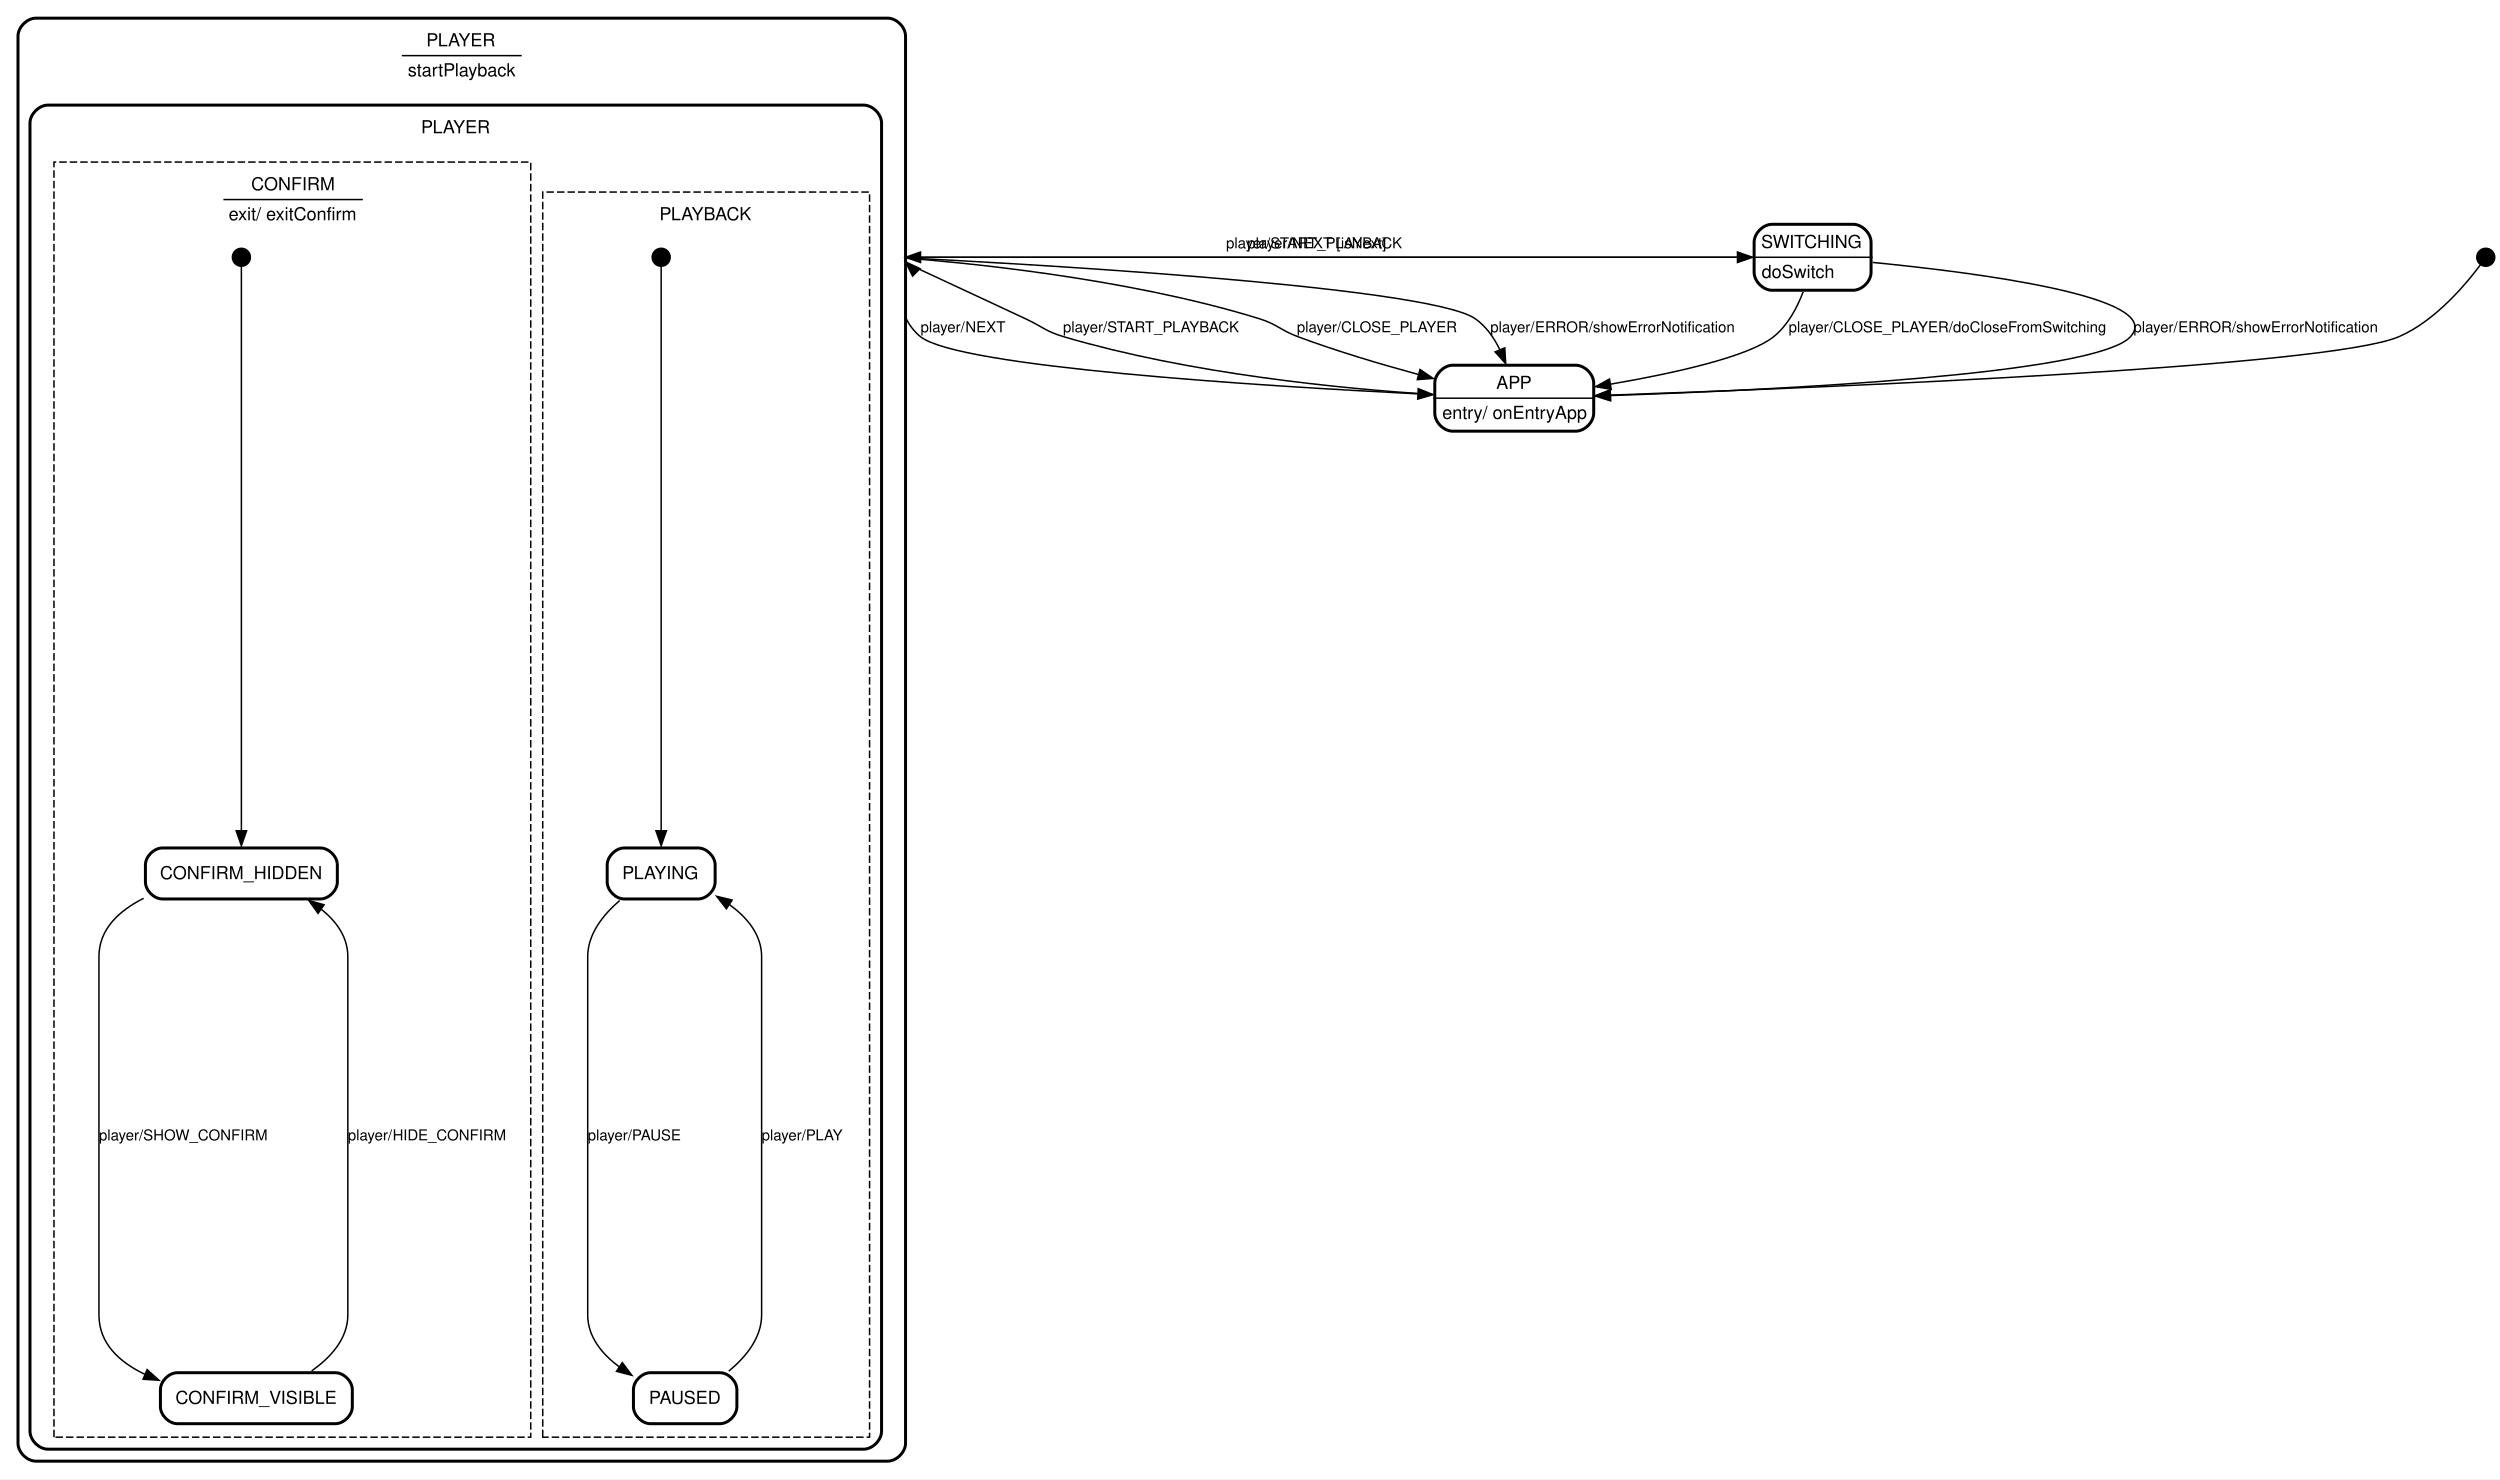
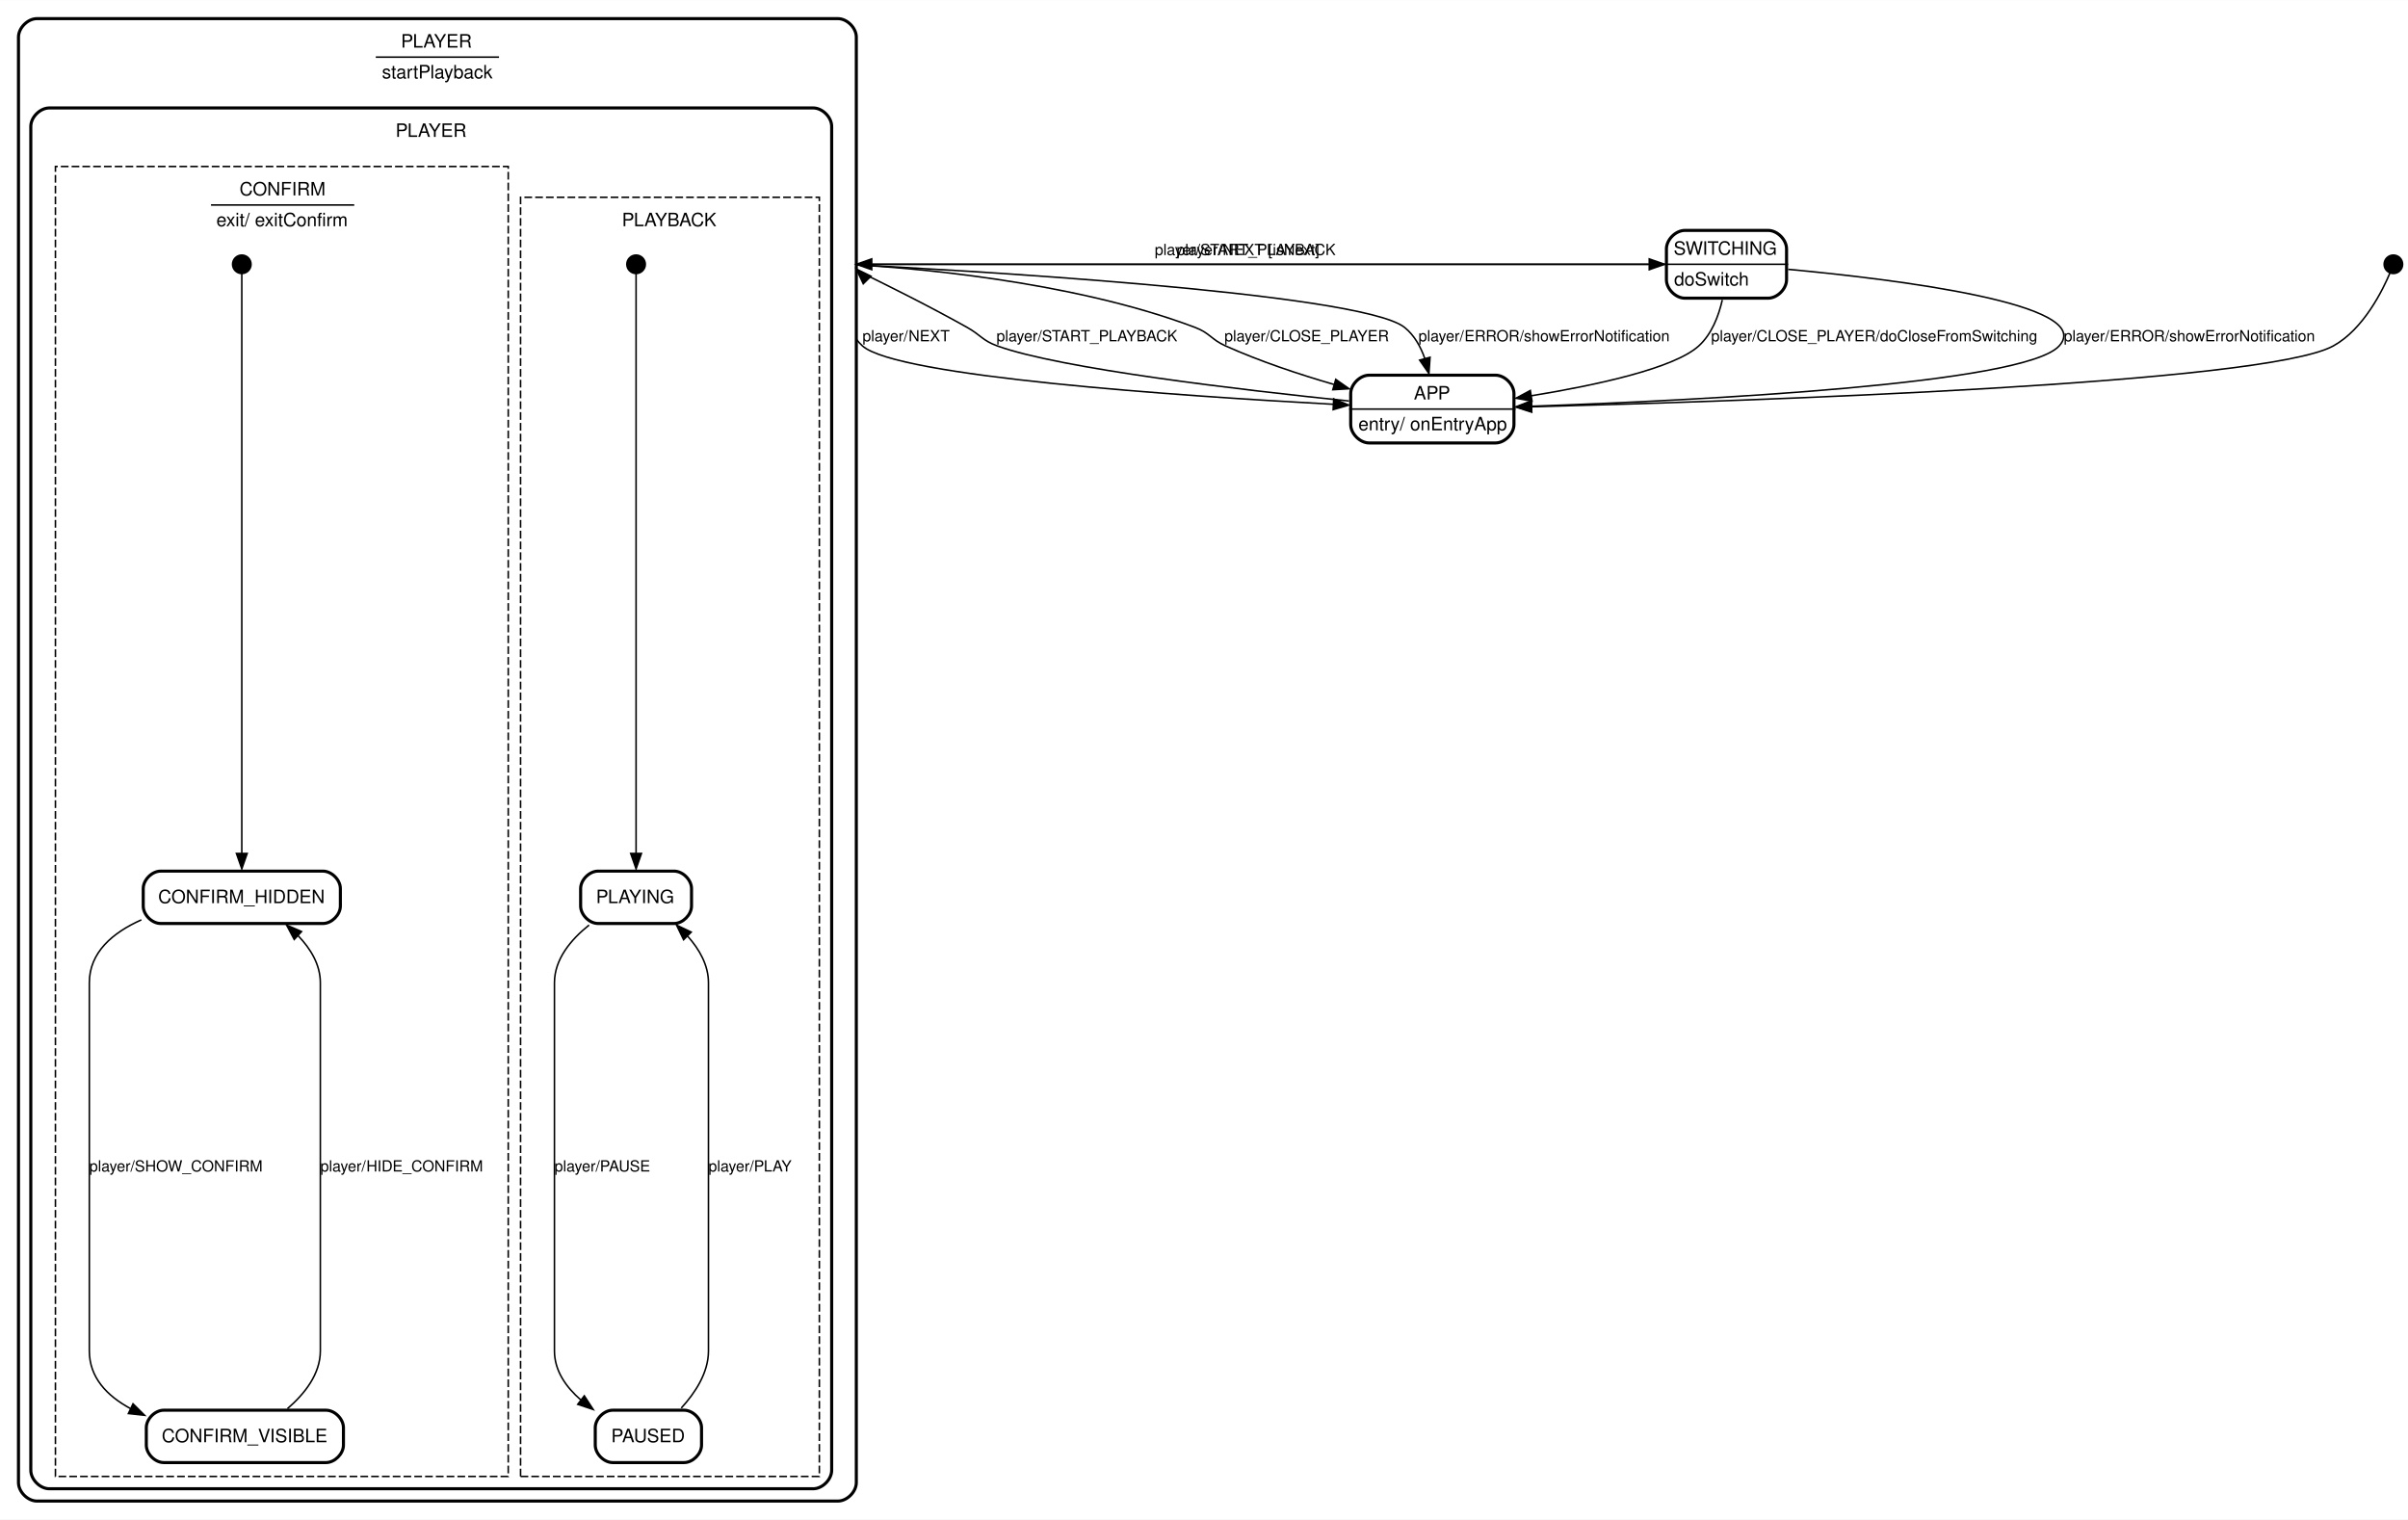
- <svg xmlns="http://www.w3.org/2000/svg" width="1668pt" height="987pt" viewBox="0.00 0.00 1667.50 986.50">
+ <svg xmlns="http://www.w3.org/2000/svg" width="1564pt" height="987pt" viewBox="0.00 0.00 1563.50 986.50">
  <g id="graph0" class="graph" transform="scale(1 1) rotate(0) translate(4 982.5)">
-     <polygon fill="#ffffff" stroke="transparent" points="-4,4 -4,-982.5 1663.5,-982.5 1663.5,4 -4,4" />
+     <polygon fill="#ffffff" stroke="transparent" points="-4,4 -4,-982.5 1559.5,-982.5 1559.5,4 -4,4" />
    <g id="clust1" class="cluster">
-       <path fill="none" stroke="#000000" stroke-width="2" d="M20,-8C20,-8 588,-8 588,-8 594,-8 600,-14 600,-20 600,-20 600,-958.5 600,-958.5 600,-964.5 594,-970.5 588,-970.5 588,-970.5 20,-970.5 20,-970.5 14,-970.5 8,-964.5 8,-958.5 8,-958.5 8,-20 8,-20 8,-14 14,-8 20,-8" />
-       <text text-anchor="start" x="280.328" y="-951.7" font-family="Helvetica,sans-Serif" font-size="12.00" fill="#000000">PLAYER</text>
-       <text text-anchor="start" x="267.993" y="-931.7" font-family="Helvetica,sans-Serif" font-size="12.00" fill="#000000">startPlayback</text>
-       <polygon fill="#000000" stroke="#000000" points="264,-945.5 264,-945.5 344,-945.5 344,-945.5 264,-945.5" />
+       <path fill="none" stroke="#000000" stroke-width="2" d="M20,-8C20,-8 540,-8 540,-8 546,-8 552,-14 552,-20 552,-20 552,-958.5 552,-958.5 552,-964.5 546,-970.5 540,-970.5 540,-970.5 20,-970.5 20,-970.5 14,-970.5 8,-964.5 8,-958.5 8,-958.5 8,-20 8,-20 8,-14 14,-8 20,-8" />
+       <text text-anchor="start" x="256.328" y="-951.7" font-family="Helvetica,sans-Serif" font-size="12.00" fill="#000000">PLAYER</text>
+       <text text-anchor="start" x="243.993" y="-931.7" font-family="Helvetica,sans-Serif" font-size="12.00" fill="#000000">startPlayback</text>
+       <polygon fill="#000000" stroke="#000000" points="240,-945.5 240,-945.5 320,-945.5 320,-945.5 240,-945.5" />
    </g>
    <g id="clust2" class="cluster">
-       <path fill="none" stroke="#000000" stroke-width="2" d="M28,-16C28,-16 572,-16 572,-16 578,-16 584,-22 584,-28 584,-28 584,-900.5 584,-900.5 584,-906.5 578,-912.5 572,-912.5 572,-912.5 28,-912.5 28,-912.5 22,-912.5 16,-906.5 16,-900.5 16,-900.5 16,-28 16,-28 16,-22 22,-16 28,-16" />
-       <text text-anchor="start" x="276.828" y="-893.7" font-family="Helvetica,sans-Serif" font-size="12.00" fill="#000000">PLAYER</text>
+       <path fill="none" stroke="#000000" stroke-width="2" d="M28,-16C28,-16 524,-16 524,-16 530,-16 536,-22 536,-28 536,-28 536,-900.5 536,-900.5 536,-906.5 530,-912.5 524,-912.5 524,-912.5 28,-912.5 28,-912.5 22,-912.5 16,-906.5 16,-900.5 16,-900.5 16,-28 16,-28 16,-22 22,-16 28,-16" />
+       <text text-anchor="start" x="252.828" y="-893.7" font-family="Helvetica,sans-Serif" font-size="12.00" fill="#000000">PLAYER</text>
    </g>
    <g id="clust3" class="cluster">
-       <polygon fill="none" stroke="#000000" stroke-dasharray="5,2" points="358,-24 358,-854.5 576,-854.5 576,-24 358,-24" />
-       <text text-anchor="start" x="435.825" y="-835.7" font-family="Helvetica,sans-Serif" font-size="12.00" fill="#000000">PLAYBACK</text>
+       <polygon fill="none" stroke="#000000" stroke-dasharray="5,2" points="334,-24 334,-854.5 528,-854.5 528,-24 334,-24" />
+       <text text-anchor="start" x="399.825" y="-835.7" font-family="Helvetica,sans-Serif" font-size="12.00" fill="#000000">PLAYBACK</text>
    </g>
    <g id="clust4" class="cluster">
-       <polygon fill="none" stroke="#000000" stroke-dasharray="5,2" points="32,-24 32,-874.5 350,-874.5 350,-24 32,-24" />
-       <text text-anchor="start" x="163.508" y="-855.7" font-family="Helvetica,sans-Serif" font-size="12.00" fill="#000000">CONFIRM</text>
-       <text text-anchor="start" x="148.501" y="-835.7" font-family="Helvetica,sans-Serif" font-size="12.00" fill="#000000">exit/ exitConfirm</text>
-       <polygon fill="#000000" stroke="#000000" points="145,-849.5 145,-849.5 238,-849.5 238,-849.5 145,-849.5" />
+       <polygon fill="none" stroke="#000000" stroke-dasharray="5,2" points="32,-24 32,-874.5 326,-874.5 326,-24 32,-24" />
+       <text text-anchor="start" x="151.508" y="-855.7" font-family="Helvetica,sans-Serif" font-size="12.00" fill="#000000">CONFIRM</text>
+       <text text-anchor="start" x="136.501" y="-835.7" font-family="Helvetica,sans-Serif" font-size="12.00" fill="#000000">exit/ exitConfirm</text>
+       <polygon fill="#000000" stroke="#000000" points="133,-849.5 133,-849.5 226,-849.5 226,-849.5 133,-849.5" />
    </g>
    <g id="node1" class="node">
-       <ellipse fill="#000000" stroke="#000000" stroke-width="2" cx="1654" cy="-811" rx="5.5" ry="5.5" />
+       <ellipse fill="#000000" stroke="#000000" stroke-width="2" cx="1550" cy="-811" rx="5.5" ry="5.5" />
    </g>
    <g id="node2" class="node">
-       <polygon fill="#ffffff" stroke="transparent" stroke-width="2" points="1060,-740 952,-740 952,-694 1060,-694 1060,-740" />
-       <text text-anchor="start" x="993.996" y="-723.2" font-family="Helvetica,sans-Serif" font-size="12.00" fill="#000000">APP</text>
-       <text text-anchor="start" x="957.985" y="-703.2" font-family="Helvetica,sans-Serif" font-size="12.00" fill="#000000">entry/ onEntryApp</text>
-       <polygon fill="#000000" stroke="#000000" points="952,-717 952,-717 1060,-717 1060,-717 952,-717" />
-       <path fill="none" stroke="#000000" stroke-width="2" d="M965,-695C965,-695 1047,-695 1047,-695 1053,-695 1059,-701 1059,-707 1059,-707 1059,-727 1059,-727 1059,-733 1053,-739 1047,-739 1047,-739 965,-739 965,-739 959,-739 953,-733 953,-727 953,-727 953,-707 953,-707 953,-701 959,-695 965,-695" />
+       <polygon fill="#ffffff" stroke="transparent" stroke-width="2" points="980,-740 872,-740 872,-694 980,-694 980,-740" />
+       <text text-anchor="start" x="913.996" y="-723.2" font-family="Helvetica,sans-Serif" font-size="12.00" fill="#000000">APP</text>
+       <text text-anchor="start" x="877.985" y="-703.2" font-family="Helvetica,sans-Serif" font-size="12.00" fill="#000000">entry/ onEntryApp</text>
+       <polygon fill="#000000" stroke="#000000" points="872,-717 872,-717 980,-717 980,-717 872,-717" />
+       <path fill="none" stroke="#000000" stroke-width="2" d="M885,-695C885,-695 967,-695 967,-695 973,-695 979,-701 979,-707 979,-707 979,-727 979,-727 979,-733 973,-739 967,-739 967,-739 885,-739 885,-739 879,-739 873,-733 873,-727 873,-727 873,-707 873,-707 873,-701 879,-695 885,-695" />
    </g>
    <g id="edge1" class="edge">
-       <path fill="none" stroke="#000000" d="M1650.727,-806.369C1642.796,-795.578 1621.326,-768.854 1596,-758 1548.698,-737.728 1213.635,-724.062 1070.534,-719.088" />
-       <polygon fill="#000000" stroke="#000000" points="1070.273,-715.577 1060.159,-718.731 1070.033,-722.573 1070.273,-715.577" />
-       <text text-anchor="middle" x="1615.389" y="-761" font-family="Helvetica,sans-Serif" font-size="10.00" fill="#000000"> </text>
+       <path fill="none" stroke="#000000" d="M1547.953,-805.751C1543.309,-794.648 1530.816,-768.908 1511,-758 1466.351,-733.423 1133.64,-722.209 990.818,-718.49" />
+       <polygon fill="#000000" stroke="#000000" points="990.547,-714.982 980.46,-718.225 990.367,-721.98 990.547,-714.982" />
+       <text text-anchor="middle" x="1525.389" y="-761" font-family="Helvetica,sans-Serif" font-size="10.00" fill="#000000"> </text>
    </g>
    <g id="edge2" class="edge">
-       <path fill="none" stroke="#000000" d="M951.777,-719.451C890.799,-723.337 789.342,-733.22 705.533,-758 693.509,-761.555 691.357,-764.686 680,-770 651.31,-783.425 617.317,-799.236 601.269,-806.694" />
-       <polygon fill="#000000" stroke="#000000" points="604.706,-798.442 600,-807.934 609.598,-803.448 604.706,-798.442" />
-       <text text-anchor="start" x="705" y="-761" font-family="Helvetica,sans-Serif" font-size="10.00" fill="#000000">player/START_PLAYBACK   </text>
+       <path fill="none" stroke="#000000" d="M871.902,-722.22C801.997,-729.418 684.417,-743.191 643.533,-758 633.953,-761.47 632.881,-765.006 624,-770 598.961,-784.08 568.572,-799.108 553.47,-806.442" />
+       <polygon fill="#000000" stroke="#000000" points="556.512,-798.352 552,-807.938 561.505,-803.258 556.512,-798.352" />
+       <text text-anchor="start" x="643" y="-761" font-family="Helvetica,sans-Serif" font-size="10.00" fill="#000000">player/START_PLAYBACK   </text>
    </g>
    <g id="node3" class="node">
-       <polygon fill="#ffffff" stroke="transparent" stroke-width="2" points="1245,-834 1165,-834 1165,-788 1245,-788 1245,-834" />
-       <text text-anchor="start" x="1170.673" y="-817.2" font-family="Helvetica,sans-Serif" font-size="12.00" fill="#000000">SWITCHING</text>
-       <text text-anchor="start" x="1171" y="-797.2" font-family="Helvetica,sans-Serif" font-size="12.00" fill="#000000">doSwitch</text>
-       <polygon fill="#000000" stroke="#000000" points="1165,-811 1165,-811 1245,-811 1245,-811 1165,-811" />
-       <path fill="none" stroke="#000000" stroke-width="2" d="M1178,-789C1178,-789 1232,-789 1232,-789 1238,-789 1244,-795 1244,-801 1244,-801 1244,-821 1244,-821 1244,-827 1238,-833 1232,-833 1232,-833 1178,-833 1178,-833 1172,-833 1166,-827 1166,-821 1166,-821 1166,-801 1166,-801 1166,-795 1172,-789 1178,-789" />
+       <polygon fill="#ffffff" stroke="transparent" stroke-width="2" points="1157,-834 1077,-834 1077,-788 1157,-788 1157,-834" />
+       <text text-anchor="start" x="1082.673" y="-817.2" font-family="Helvetica,sans-Serif" font-size="12.00" fill="#000000">SWITCHING</text>
+       <text text-anchor="start" x="1083" y="-797.2" font-family="Helvetica,sans-Serif" font-size="12.00" fill="#000000">doSwitch</text>
+       <polygon fill="#000000" stroke="#000000" points="1077,-811 1077,-811 1157,-811 1157,-811 1077,-811" />
+       <path fill="none" stroke="#000000" stroke-width="2" d="M1090,-789C1090,-789 1144,-789 1144,-789 1150,-789 1156,-795 1156,-801 1156,-801 1156,-821 1156,-821 1156,-827 1150,-833 1144,-833 1144,-833 1090,-833 1090,-833 1084,-833 1078,-827 1078,-821 1078,-821 1078,-801 1078,-801 1078,-795 1084,-789 1090,-789" />
    </g>
    <g id="edge7" class="edge">
-       <path fill="none" stroke="#000000" d="M1198.719,-787.979C1194.714,-777.395 1188.451,-765.545 1179,-758 1162.139,-744.54 1112.106,-733.554 1070.157,-726.354" />
-       <polygon fill="#000000" stroke="#000000" points="1070.685,-722.894 1060.245,-724.696 1069.53,-729.798 1070.685,-722.894" />
-       <text text-anchor="start" x="1189" y="-761" font-family="Helvetica,sans-Serif" font-size="10.00" fill="#000000">player/CLOSE_PLAYER/doCloseFromSwitching   </text>
+       <path fill="none" stroke="#000000" d="M1114.282,-787.858C1111.894,-777.378 1107.411,-765.65 1099,-758 1082.986,-743.436 1032.591,-732.523 990.294,-725.633" />
+       <polygon fill="#000000" stroke="#000000" points="990.723,-722.158 980.3,-724.054 989.631,-729.072 990.723,-722.158" />
+       <text text-anchor="start" x="1107" y="-761" font-family="Helvetica,sans-Serif" font-size="10.00" fill="#000000">player/CLOSE_PLAYER/doCloseFromSwitching   </text>
    </g>
    <g id="edge8" class="edge">
-       <path fill="none" stroke="#000000" d="M1245.099,-807.55C1313.031,-800.929 1441.155,-784.685 1417,-758 1394.215,-732.829 1180.197,-722.461 1070.367,-718.77" />
-       <polygon fill="#000000" stroke="#000000" points="1070.183,-715.263 1060.074,-718.434 1069.954,-722.259 1070.183,-715.263" />
-       <text text-anchor="start" x="1419" y="-761" font-family="Helvetica,sans-Serif" font-size="10.00" fill="#000000">player/ERROR/showErrorNotification   </text>
+       <path fill="none" stroke="#000000" d="M1157.03,-807.724C1226.014,-801.307 1357.668,-785.278 1333,-758 1310.504,-733.124 1099.589,-722.636 990.579,-718.846" />
+       <polygon fill="#000000" stroke="#000000" points="990.471,-715.341 980.358,-718.5 990.234,-722.337 990.471,-715.341" />
+       <text text-anchor="start" x="1336" y="-761" font-family="Helvetica,sans-Serif" font-size="10.00" fill="#000000">player/ERROR/showErrorNotification   </text>
    </g>
    <g id="edge9" class="edge">
-       <path fill="none" stroke="#000000" d="M1164.901,-811C1040.997,-811 668.599,-811 602.189,-811" />
-       <polygon fill="#000000" stroke="#000000" points="610,-807.5 600,-811 610,-814.5 610,-807.5" />
-       <text text-anchor="start" x="813.766" y="-817" font-family="Helvetica,sans-Serif" font-size="10.00" fill="#000000">player/START_PLAYBACK   </text>
+       <path fill="none" stroke="#000000" d="M1076.847,-811C958.872,-811 617.621,-811 554.207,-811" />
+       <polygon fill="#000000" stroke="#000000" points="562,-807.5 552,-811 562,-814.5 562,-807.5" />
+       <text text-anchor="start" x="745.766" y="-817" font-family="Helvetica,sans-Serif" font-size="10.00" fill="#000000">player/START_PLAYBACK   </text>
    </g>
    <g id="edge3" class="edge">
-       <path fill="none" stroke="#000000" d="M599.998,-810.442C630.999,-808.115 745.983,-797.972 836,-770 848.058,-766.253 849.918,-762.407 861.751,-758 887.598,-748.374 916.755,-739.694 942.056,-732.825" />
-       <polygon fill="#000000" stroke="#000000" points="943.156,-736.154 951.912,-730.188 941.347,-729.392 943.156,-736.154" />
-       <text text-anchor="start" x="861" y="-761" font-family="Helvetica,sans-Serif" font-size="10.00" fill="#000000">player/CLOSE_PLAYER   </text>
+       <path fill="none" stroke="#000000" d="M551.997,-810.619C581.933,-808.976 689.857,-801.101 772,-770 781.606,-766.363 782.377,-762.199 791.751,-758 814.03,-748.019 839.43,-739.571 862.097,-732.985" />
+       <polygon fill="#000000" stroke="#000000" points="863.297,-736.283 871.961,-730.185 861.385,-729.549 863.297,-736.283" />
+       <text text-anchor="start" x="791" y="-761" font-family="Helvetica,sans-Serif" font-size="10.00" fill="#000000">player/CLOSE_PLAYER   </text>
    </g>
    <g id="edge4" class="edge">
-       <path fill="none" stroke="#000000" d="M599.996,-810.617C652.576,-808.036 947.649,-792.611 980,-770 987.245,-764.936 992.56,-757.268 996.422,-749.326" />
-       <polygon fill="#000000" stroke="#000000" points="999.687,-750.592 1000.318,-740.016 993.229,-747.89 999.687,-750.592" />
-       <text text-anchor="start" x="990" y="-761" font-family="Helvetica,sans-Serif" font-size="10.00" fill="#000000">player/ERROR/showErrorNotification   </text>
+       <path fill="none" stroke="#000000" d="M551.999,-810.609C602.794,-808.056 879.223,-793.165 908,-770 914.334,-764.901 918.45,-757.474 921.122,-749.784" />
+       <polygon fill="#000000" stroke="#000000" points="924.519,-750.63 923.792,-740.06 917.769,-748.777 924.519,-750.63" />
+       <text text-anchor="start" x="917" y="-761" font-family="Helvetica,sans-Serif" font-size="10.00" fill="#000000">player/ERROR/showErrorNotification   </text>
    </g>
    <g id="edge6" class="edge">
-       <path fill="none" stroke="#000000" d="M599.997,-770.714C602.485,-765.839 605.739,-761.394 609.993,-758 635.322,-737.795 835.995,-725.193 941.564,-719.895" />
-       <polygon fill="#000000" stroke="#000000" points="941.969,-723.38 951.784,-719.39 941.623,-716.388 941.969,-723.38" />
-       <text text-anchor="start" x="610" y="-761" font-family="Helvetica,sans-Serif" font-size="10.00" fill="#000000">player/NEXT   </text>
+       <path fill="none" stroke="#000000" d="M551.998,-762.392C553.176,-760.807 554.502,-759.332 555.993,-758 578.298,-738.066 761.866,-725.521 861.777,-720.103" />
+       <polygon fill="#000000" stroke="#000000" points="861.966,-723.598 871.765,-719.57 861.593,-716.608 861.966,-723.598" />
+       <text text-anchor="start" x="556" y="-761" font-family="Helvetica,sans-Serif" font-size="10.00" fill="#000000">player/NEXT   </text>
    </g>
    <g id="edge5" class="edge">
-       <path fill="none" stroke="#000000" d="M599.999,-811C658.336,-811 1019.816,-811 1154.498,-811" />
-       <polygon fill="#000000" stroke="#000000" points="1154.901,-814.5 1164.901,-811 1154.901,-807.5 1154.901,-814.5" />
-       <text text-anchor="start" x="827.94" y="-817" font-family="Helvetica,sans-Serif" font-size="10.00" fill="#000000">player/NEXT [isNext]   </text>
+       <path fill="none" stroke="#000000" d="M551.997,-811C607.637,-811 938.532,-811 1066.509,-811" />
+       <polygon fill="#000000" stroke="#000000" points="1066.847,-814.5 1076.847,-811 1066.847,-807.5 1066.847,-814.5" />
+       <text text-anchor="start" x="759.94" y="-817" font-family="Helvetica,sans-Serif" font-size="10.00" fill="#000000">player/NEXT [isNext]   </text>
    </g>
    <g id="node7" class="node">
-       <ellipse fill="#000000" stroke="#000000" stroke-width="2" cx="437" cy="-811" rx="5.5" ry="5.5" />
+       <ellipse fill="#000000" stroke="#000000" stroke-width="2" cx="409" cy="-811" rx="5.5" ry="5.5" />
    </g>
    <g id="node8" class="node">
-       <polygon fill="#ffffff" stroke="transparent" stroke-width="2" points="474,-418 400,-418 400,-382 474,-382 474,-418" />
-       <text text-anchor="start" x="410.994" y="-396.2" font-family="Helvetica,sans-Serif" font-size="12.00" fill="#000000">PLAYING</text>
-       <path fill="none" stroke="#000000" stroke-width="2" d="M412.333,-383C412.333,-383 461.667,-383 461.667,-383 467.333,-383 473,-388.667 473,-394.333 473,-394.333 473,-405.667 473,-405.667 473,-411.333 467.333,-417 461.667,-417 461.667,-417 412.333,-417 412.333,-417 406.667,-417 401,-411.333 401,-405.667 401,-405.667 401,-394.333 401,-394.333 401,-388.667 406.667,-383 412.333,-383" />
+       <polygon fill="#ffffff" stroke="transparent" stroke-width="2" points="446,-418 372,-418 372,-382 446,-382 446,-418" />
+       <text text-anchor="start" x="382.994" y="-396.2" font-family="Helvetica,sans-Serif" font-size="12.00" fill="#000000">PLAYING</text>
+       <path fill="none" stroke="#000000" stroke-width="2" d="M384.333,-383C384.333,-383 433.667,-383 433.667,-383 439.333,-383 445,-388.667 445,-394.333 445,-394.333 445,-405.667 445,-405.667 445,-411.333 439.333,-417 433.667,-417 433.667,-417 384.333,-417 384.333,-417 378.667,-417 373,-411.333 373,-405.667 373,-405.667 373,-394.333 373,-394.333 373,-388.667 378.667,-383 384.333,-383" />
    </g>
    <g id="edge10" class="edge">
-       <path fill="none" stroke="#000000" d="M437,-805.49C437,-790.999 437,-750.618 437,-717 437,-717 437,-717 437,-455.5 437,-446.732 437,-437.184 437,-428.52" />
-       <polygon fill="#000000" stroke="#000000" points="440.5,-428.5 437,-418.5 433.5,-428.5 440.5,-428.5" />
-       <text text-anchor="middle" x="438.389" y="-572" font-family="Helvetica,sans-Serif" font-size="10.00" fill="#000000"> </text>
+       <path fill="none" stroke="#000000" d="M409,-805.49C409,-790.999 409,-750.618 409,-717 409,-717 409,-717 409,-455.5 409,-446.732 409,-437.184 409,-428.52" />
+       <polygon fill="#000000" stroke="#000000" points="412.5,-428.5 409,-418.5 405.5,-428.5 412.5,-428.5" />
+       <text text-anchor="middle" x="410.389" y="-572" font-family="Helvetica,sans-Serif" font-size="10.00" fill="#000000"> </text>
    </g>
    <g id="node9" class="node">
-       <polygon fill="#ffffff" stroke="transparent" stroke-width="2" points="488.5,-68 417.5,-68 417.5,-32 488.5,-32 488.5,-68" />
-       <text text-anchor="start" x="428.832" y="-46.2" font-family="Helvetica,sans-Serif" font-size="12.00" fill="#000000">PAUSED</text>
-       <path fill="none" stroke="#000000" stroke-width="2" d="M429.833,-33C429.833,-33 476.167,-33 476.167,-33 481.833,-33 487.5,-38.667 487.5,-44.333 487.5,-44.333 487.5,-55.667 487.5,-55.667 487.5,-61.333 481.833,-67 476.167,-67 476.167,-67 429.833,-67 429.833,-67 424.167,-67 418.5,-61.333 418.5,-55.667 418.5,-55.667 418.5,-44.333 418.5,-44.333 418.5,-38.667 424.167,-33 429.833,-33" />
+       <polygon fill="#ffffff" stroke="transparent" stroke-width="2" points="452.5,-68 381.5,-68 381.5,-32 452.5,-32 452.5,-68" />
+       <text text-anchor="start" x="392.832" y="-46.2" font-family="Helvetica,sans-Serif" font-size="12.00" fill="#000000">PAUSED</text>
+       <path fill="none" stroke="#000000" stroke-width="2" d="M393.833,-33C393.833,-33 440.167,-33 440.167,-33 445.833,-33 451.5,-38.667 451.5,-44.333 451.5,-44.333 451.5,-55.667 451.5,-55.667 451.5,-61.333 445.833,-67 440.167,-67 440.167,-67 393.833,-67 393.833,-67 388.167,-67 382.5,-61.333 382.5,-55.667 382.5,-55.667 382.5,-44.333 382.5,-44.333 382.5,-38.667 388.167,-33 393.833,-33" />
    </g>
    <g id="edge11" class="edge">
-       <path fill="none" stroke="#000000" d="M409.35,-381.982C398.235,-372.423 388,-359.538 388,-344.5 388,-344.5 388,-344.5 388,-105.5 388,-91.032 397.428,-79.534 409.104,-70.843" />
-       <polygon fill="#000000" stroke="#000000" points="411.079,-73.732 417.457,-65.272 407.195,-67.908 411.079,-73.732" />
-       <text text-anchor="start" x="388" y="-222" font-family="Helvetica,sans-Serif" font-size="10.00" fill="#000000">player/PAUSE   </text>
+       <path fill="none" stroke="#000000" d="M378.477,-381.981C366.695,-372.577 356,-359.822 356,-344.5 356,-344.5 356,-344.5 356,-105.5 356,-92.734 363.4,-82.128 373.045,-73.726" />
+       <polygon fill="#000000" stroke="#000000" points="375.385,-76.341 381.163,-67.461 371.108,-70.799 375.385,-76.341" />
+       <text text-anchor="start" x="356" y="-222" font-family="Helvetica,sans-Serif" font-size="10.00" fill="#000000">player/PAUSE   </text>
    </g>
    <g id="edge12" class="edge">
-       <path fill="none" stroke="#000000" d="M482.075,-68.022C493.529,-77.502 504,-90.32 504,-105.5 504,-344.5 504,-344.5 504,-344.5 504,-359.104 494.443,-370.594 482.547,-379.238" />
-       <polygon fill="#000000" stroke="#000000" points="480.508,-376.389 474.027,-384.771 484.32,-382.26 480.508,-376.389" />
-       <text text-anchor="start" x="504" y="-222" font-family="Helvetica,sans-Serif" font-size="10.00" fill="#000000">player/PLAY   </text>
+       <path fill="none" stroke="#000000" d="M438.326,-68.383C447.431,-78.29 456,-91.368 456,-105.5 456,-344.5 456,-344.5 456,-344.5 456,-355.907 450.147,-366.175 442.571,-374.687" />
+       <polygon fill="#000000" stroke="#000000" points="439.855,-372.452 435.248,-381.993 444.8,-377.408 439.855,-372.452" />
+       <text text-anchor="start" x="456" y="-222" font-family="Helvetica,sans-Serif" font-size="10.00" fill="#000000">player/PLAY   </text>
    </g>
    <g id="node11" class="node">
-       <ellipse fill="#000000" stroke="#000000" stroke-width="2" cx="157" cy="-811" rx="5.5" ry="5.5" />
+       <ellipse fill="#000000" stroke="#000000" stroke-width="2" cx="153" cy="-811" rx="5.5" ry="5.5" />
    </g>
    <g id="node12" class="node">
-       <polygon fill="#ffffff" stroke="transparent" stroke-width="2" points="222,-418 92,-418 92,-382 222,-382 222,-418" />
-       <text text-anchor="start" x="102.678" y="-396.2" font-family="Helvetica,sans-Serif" font-size="12.00" fill="#000000">CONFIRM_HIDDEN</text>
-       <path fill="none" stroke="#000000" stroke-width="2" d="M104.333,-383C104.333,-383 209.667,-383 209.667,-383 215.333,-383 221,-388.667 221,-394.333 221,-394.333 221,-405.667 221,-405.667 221,-411.333 215.333,-417 209.667,-417 209.667,-417 104.333,-417 104.333,-417 98.667,-417 93,-411.333 93,-405.667 93,-405.667 93,-394.333 93,-394.333 93,-388.667 98.667,-383 104.333,-383" />
+       <polygon fill="#ffffff" stroke="transparent" stroke-width="2" points="218,-418 88,-418 88,-382 218,-382 218,-418" />
+       <text text-anchor="start" x="98.678" y="-396.2" font-family="Helvetica,sans-Serif" font-size="12.00" fill="#000000">CONFIRM_HIDDEN</text>
+       <path fill="none" stroke="#000000" stroke-width="2" d="M100.333,-383C100.333,-383 205.667,-383 205.667,-383 211.333,-383 217,-388.667 217,-394.333 217,-394.333 217,-405.667 217,-405.667 217,-411.333 211.333,-417 205.667,-417 205.667,-417 100.333,-417 100.333,-417 94.667,-417 89,-411.333 89,-405.667 89,-405.667 89,-394.333 89,-394.333 89,-388.667 94.667,-383 100.333,-383" />
    </g>
    <g id="edge13" class="edge">
-       <path fill="none" stroke="#000000" d="M157,-805.49C157,-790.999 157,-750.618 157,-717 157,-717 157,-717 157,-455.5 157,-446.732 157,-437.184 157,-428.52" />
-       <polygon fill="#000000" stroke="#000000" points="160.5,-428.5 157,-418.5 153.5,-428.5 160.5,-428.5" />
-       <text text-anchor="middle" x="158.389" y="-572" font-family="Helvetica,sans-Serif" font-size="10.00" fill="#000000"> </text>
+       <path fill="none" stroke="#000000" d="M153,-805.49C153,-790.999 153,-750.618 153,-717 153,-717 153,-717 153,-455.5 153,-446.732 153,-437.184 153,-428.52" />
+       <polygon fill="#000000" stroke="#000000" points="156.5,-428.5 153,-418.5 149.5,-428.5 156.5,-428.5" />
+       <text text-anchor="middle" x="154.389" y="-572" font-family="Helvetica,sans-Serif" font-size="10.00" fill="#000000"> </text>
    </g>
    <g id="node13" class="node">
-       <polygon fill="#ffffff" stroke="transparent" stroke-width="2" points="232,-68 102,-68 102,-32 232,-32 232,-68" />
-       <text text-anchor="start" x="112.997" y="-46.2" font-family="Helvetica,sans-Serif" font-size="12.00" fill="#000000">CONFIRM_VISIBLE</text>
-       <path fill="none" stroke="#000000" stroke-width="2" d="M114.333,-33C114.333,-33 219.667,-33 219.667,-33 225.333,-33 231,-38.667 231,-44.333 231,-44.333 231,-55.667 231,-55.667 231,-61.333 225.333,-67 219.667,-67 219.667,-67 114.333,-67 114.333,-67 108.667,-67 103,-61.333 103,-55.667 103,-55.667 103,-44.333 103,-44.333 103,-38.667 108.667,-33 114.333,-33" />
+       <polygon fill="#ffffff" stroke="transparent" stroke-width="2" points="220,-68 90,-68 90,-32 220,-32 220,-68" />
+       <text text-anchor="start" x="100.997" y="-46.2" font-family="Helvetica,sans-Serif" font-size="12.00" fill="#000000">CONFIRM_VISIBLE</text>
+       <path fill="none" stroke="#000000" stroke-width="2" d="M102.333,-33C102.333,-33 207.667,-33 207.667,-33 213.333,-33 219,-38.667 219,-44.333 219,-44.333 219,-55.667 219,-55.667 219,-61.333 213.333,-67 207.667,-67 207.667,-67 102.333,-67 102.333,-67 96.667,-67 91,-61.333 91,-55.667 91,-55.667 91,-44.333 91,-44.333 91,-38.667 96.667,-33 102.333,-33" />
    </g>
    <g id="edge14" class="edge">
-       <path fill="none" stroke="#000000" d="M91.798,-383.419C75.221,-375.097 62,-362.742 62,-344.5 62,-344.5 62,-344.5 62,-105.5 62,-86.625 75.426,-74.152 92.677,-65.916" />
-       <polygon fill="#000000" stroke="#000000" points="94.143,-69.097 101.996,-61.984 91.421,-62.647 94.143,-69.097" />
-       <text text-anchor="start" x="62" y="-222" font-family="Helvetica,sans-Serif" font-size="10.00" fill="#000000">player/SHOW_CONFIRM   </text>
+       <path fill="none" stroke="#000000" d="M87.793,-385.364C69.258,-377.111 54,-364.303 54,-344.5 54,-344.5 54,-344.5 54,-105.5 54,-88.273 65.425,-76.356 80.59,-68.126" />
+       <polygon fill="#000000" stroke="#000000" points="82.371,-71.154 89.893,-63.694 79.36,-64.835 82.371,-71.154" />
+       <text text-anchor="start" x="54" y="-222" font-family="Helvetica,sans-Serif" font-size="10.00" fill="#000000">player/SHOW_CONFIRM   </text>
    </g>
    <g id="edge15" class="edge">
-       <path fill="none" stroke="#000000" d="M203.891,-68.197C216.738,-77.289 228,-89.751 228,-105.5 228,-344.5 228,-344.5 228,-344.5 228,-357.591 220.415,-368.053 210.204,-376.207" />
-       <polygon fill="#000000" stroke="#000000" points="208.134,-373.384 201.965,-381.997 212.159,-379.111 208.134,-373.384" />
-       <text text-anchor="start" x="228" y="-222" font-family="Helvetica,sans-Serif" font-size="10.00" fill="#000000">player/HIDE_CONFIRM   </text>
+       <path fill="none" stroke="#000000" d="M182.65,-68.018C193.765,-77.576 204,-90.462 204,-105.5 204,-344.5 204,-344.5 204,-344.5 204,-356.24 197.736,-366.568 189.598,-375.032" />
+       <polygon fill="#000000" stroke="#000000" points="187.048,-372.623 182.075,-381.978 191.797,-377.766 187.048,-372.623" />
+       <text text-anchor="start" x="204" y="-222" font-family="Helvetica,sans-Serif" font-size="10.00" fill="#000000">player/HIDE_CONFIRM   </text>
    </g>
  </g>
</svg>
